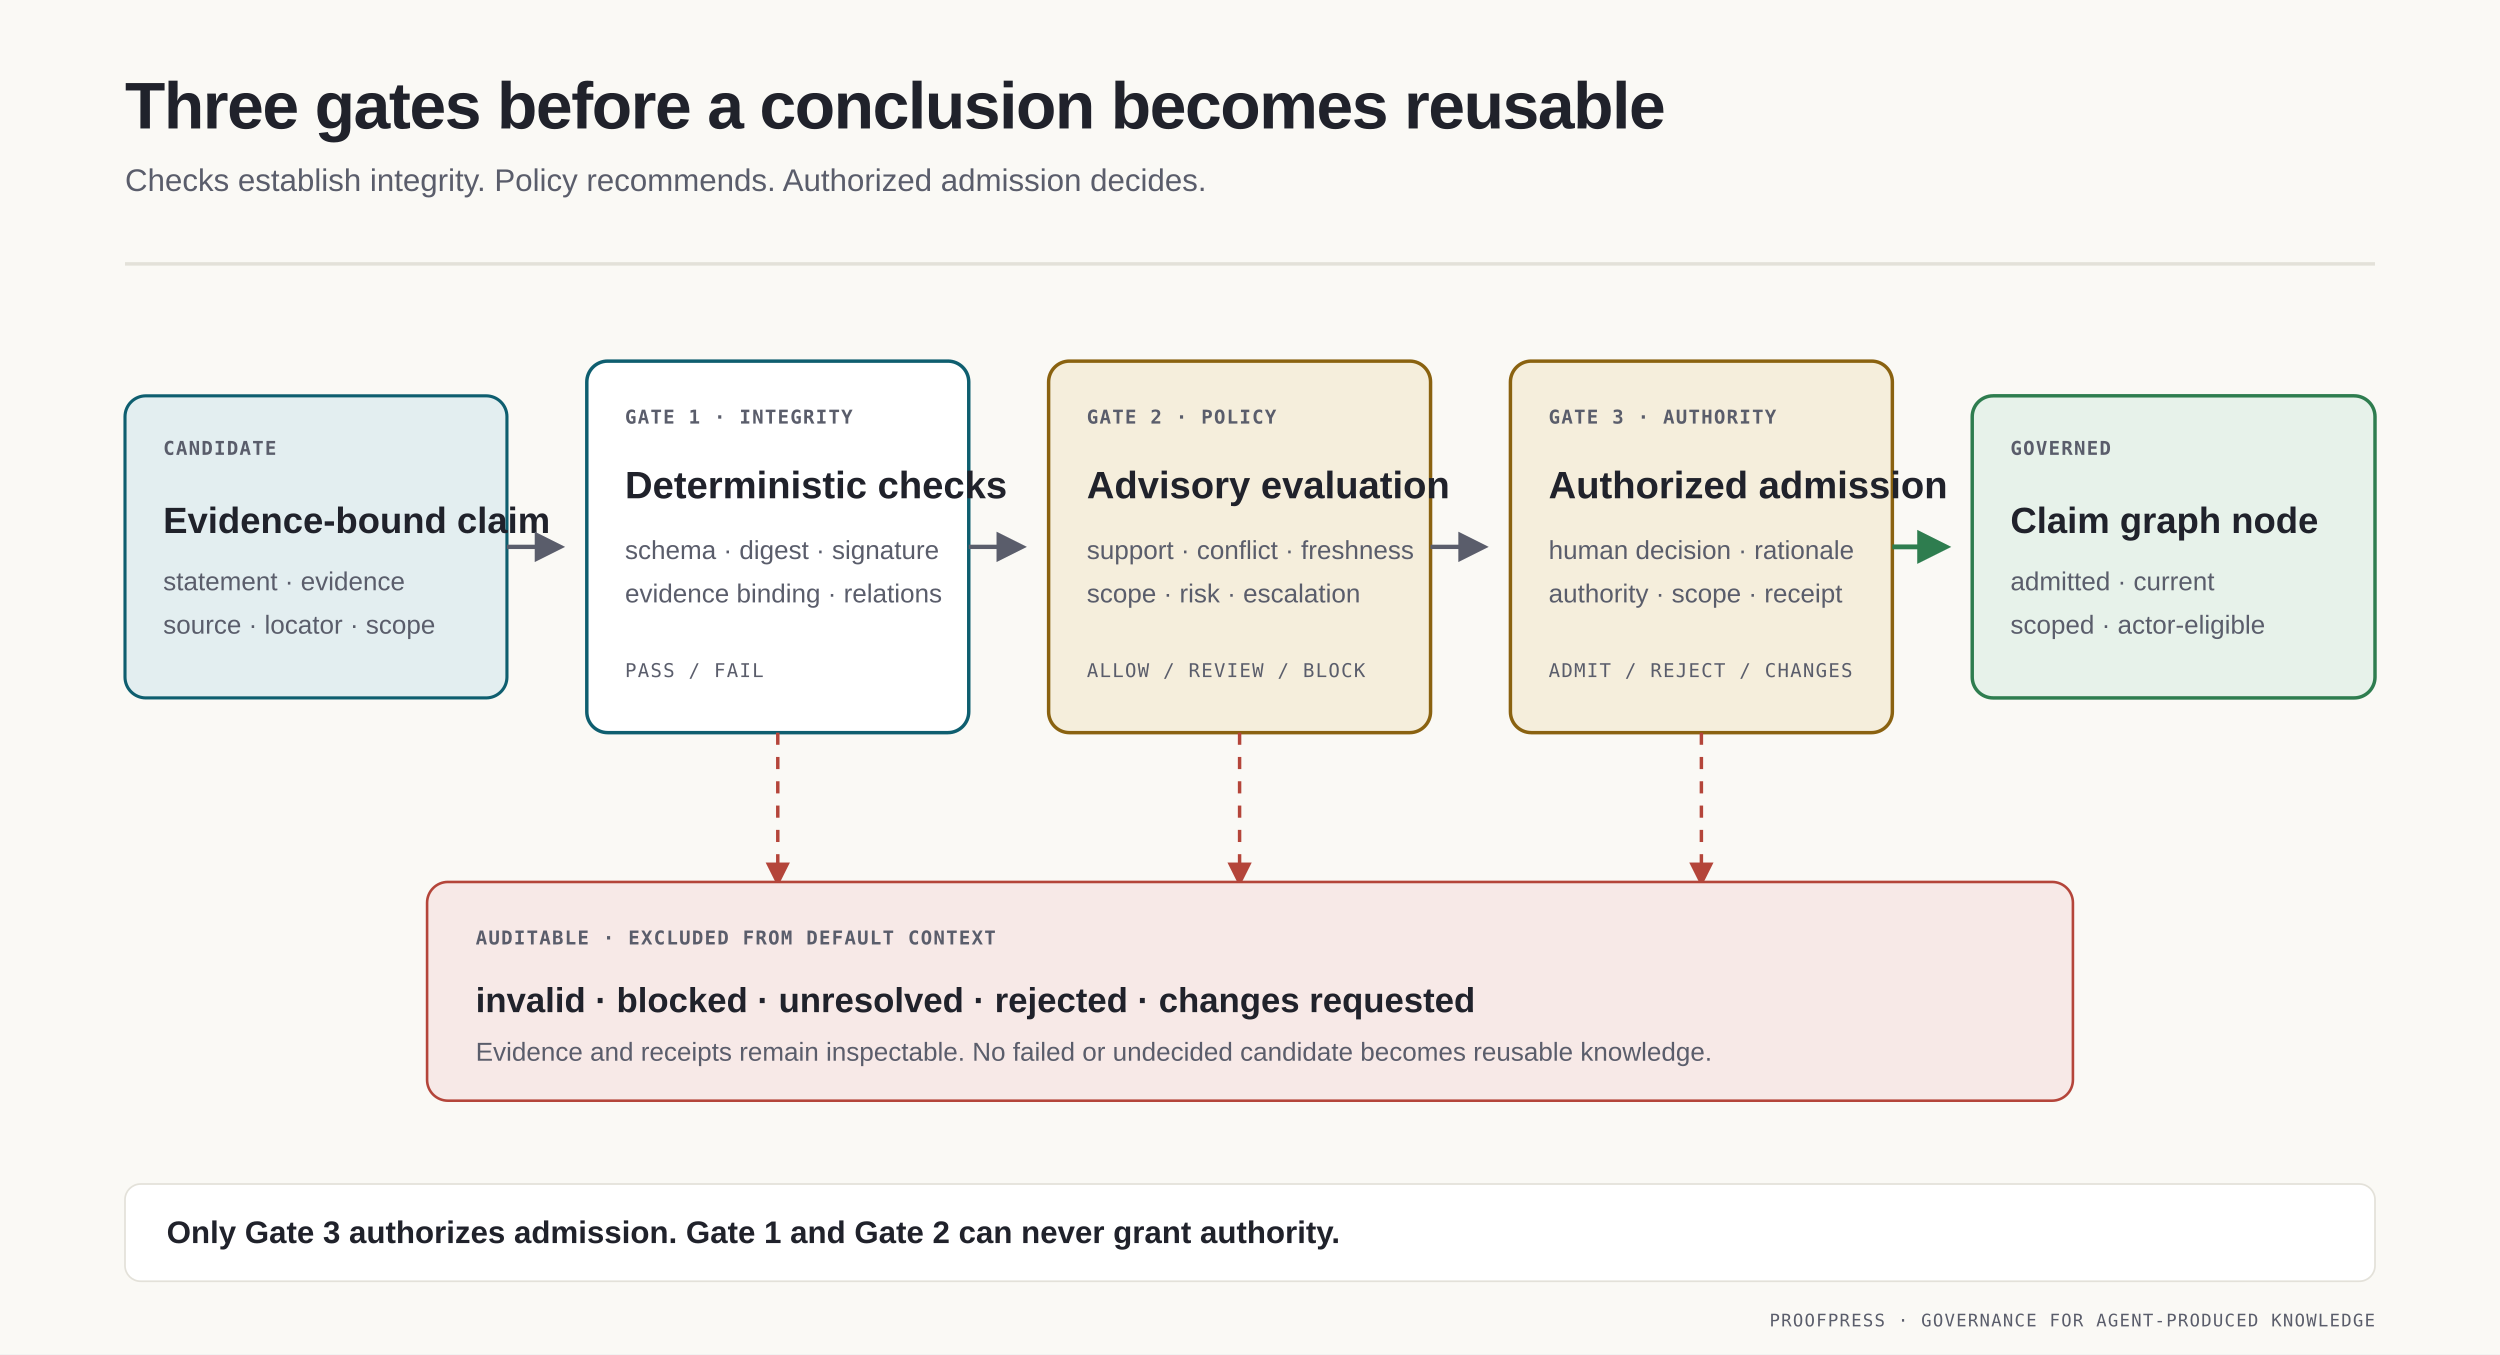
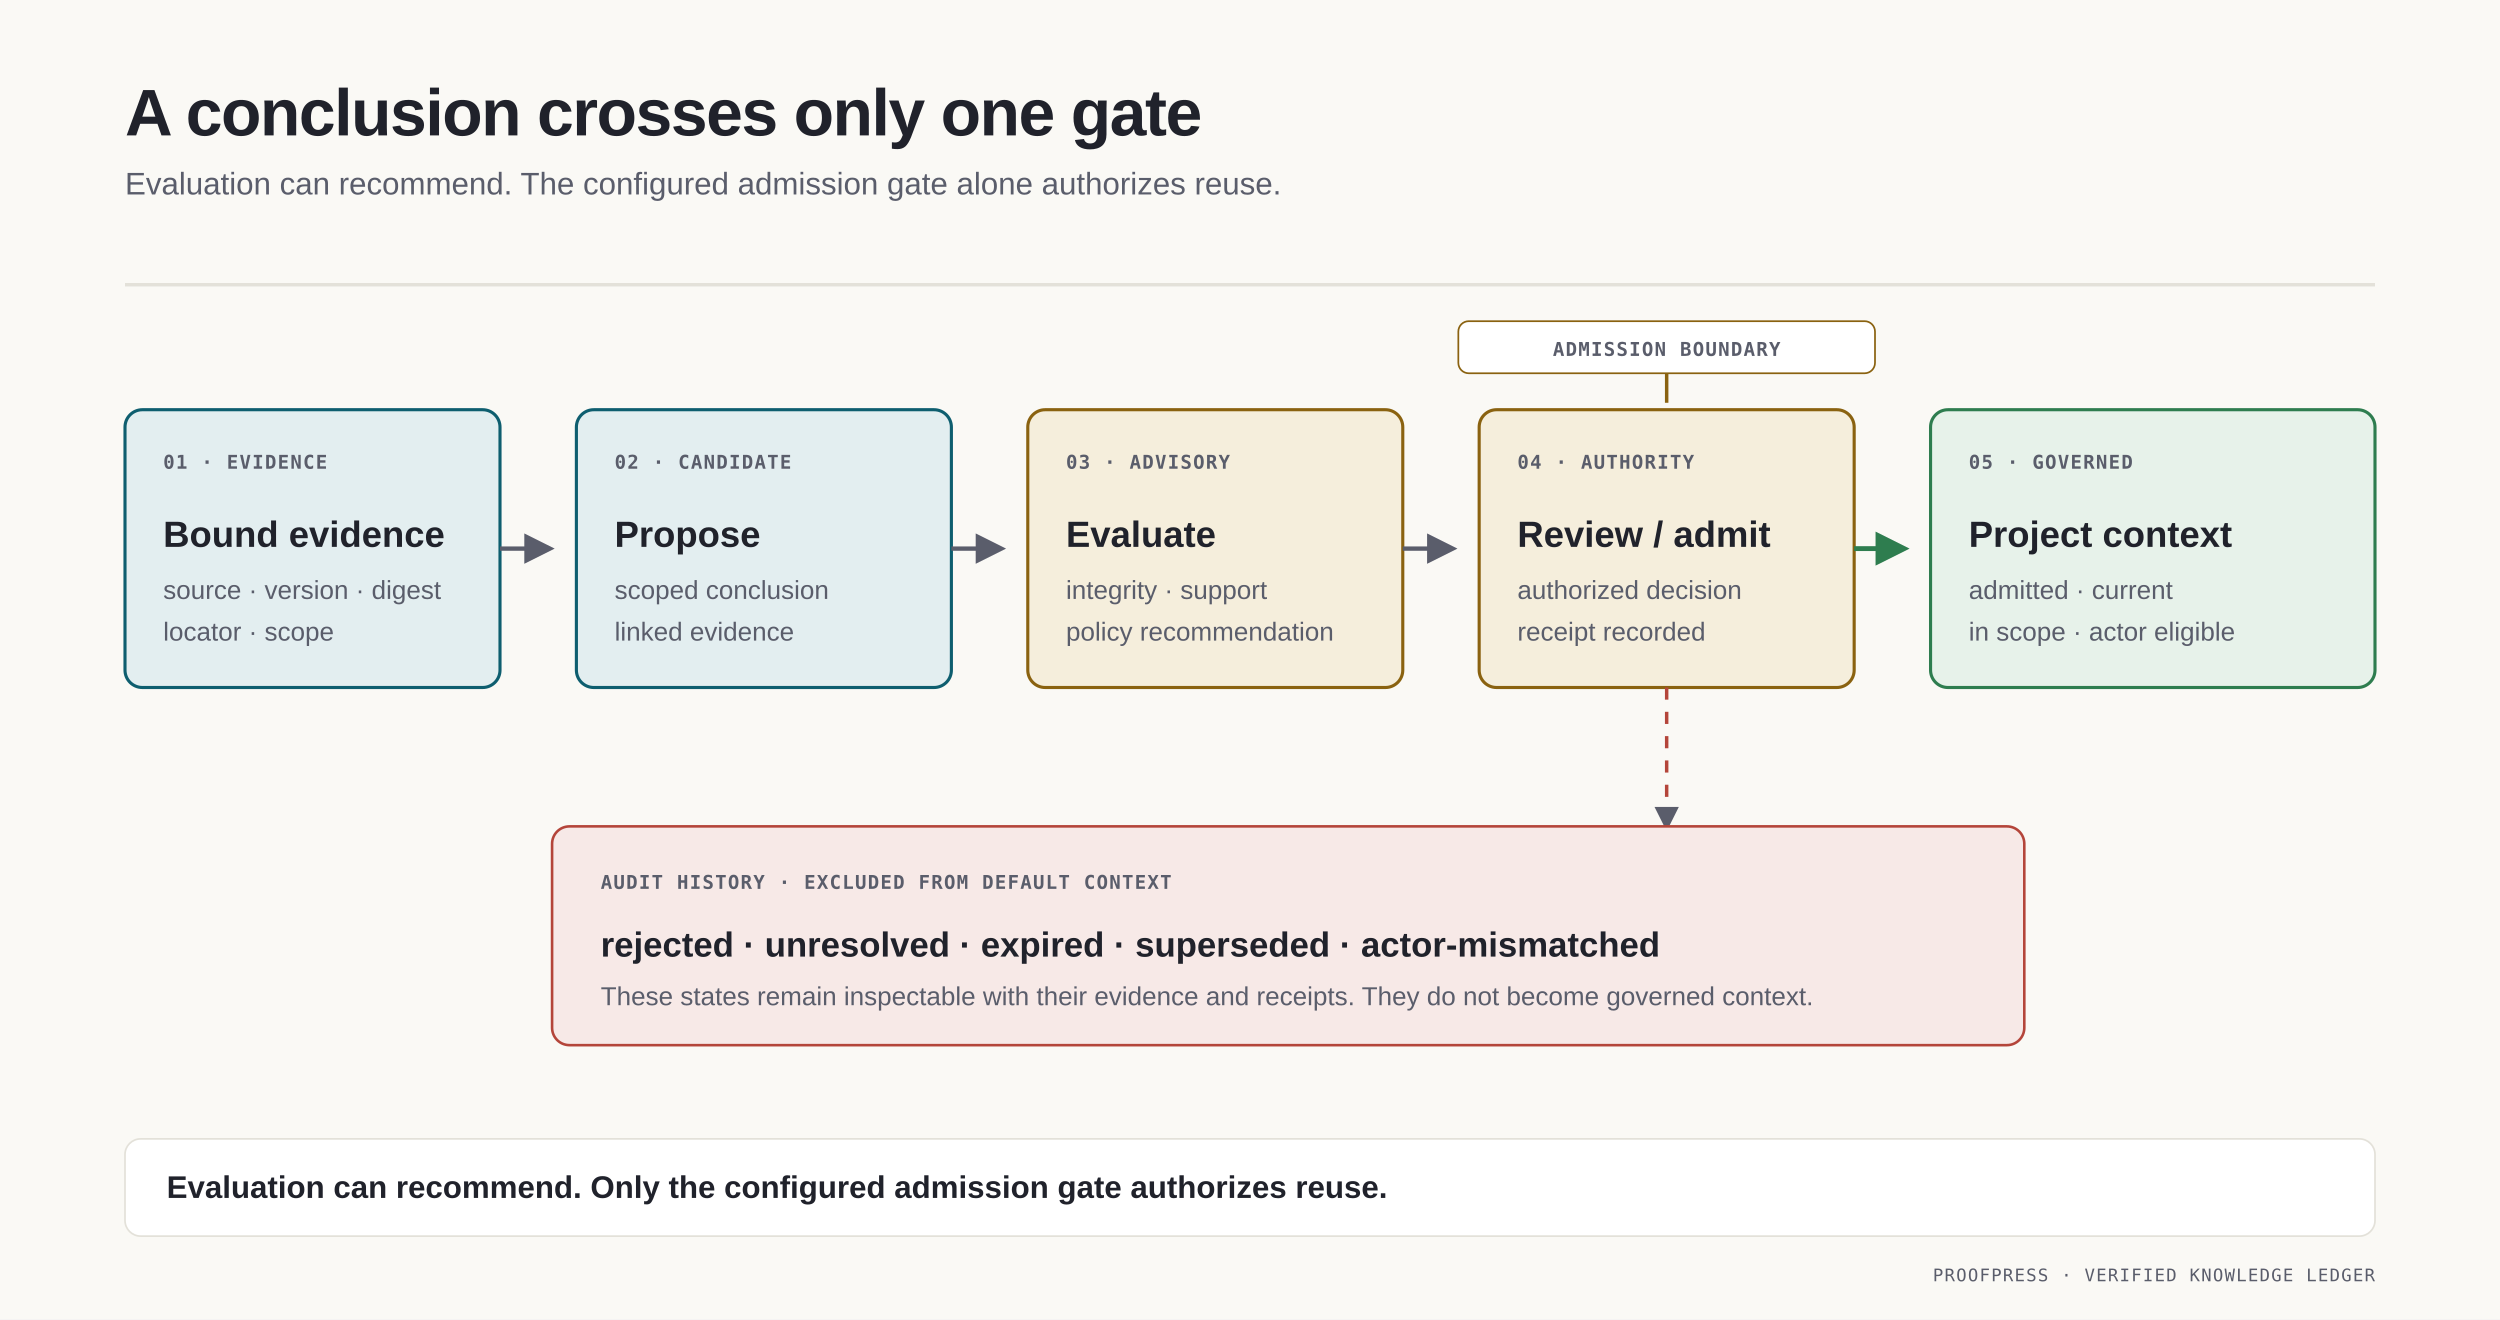
- <svg xmlns="http://www.w3.org/2000/svg" width="1440" height="780" viewBox="0 0 1440 780" role="img" aria-labelledby="title desc">
+ <svg xmlns="http://www.w3.org/2000/svg" width="1440" height="760" viewBox="0 0 1440 760" role="img" aria-labelledby="title desc">
  <defs>
    <style>.h{font-family:-apple-system,BlinkMacSystemFont,"Segoe UI",Arial,sans-serif;fill:#20222B}.s{font-family:-apple-system,BlinkMacSystemFont,"Segoe UI",Arial,sans-serif;fill:#5A5D6B}.m{font-family:ui-monospace,SFMono-Regular,Menlo,monospace;fill:#5A5D6B;letter-spacing:.7px}</style>
    <marker id="arrow" viewBox="0 0 10 10" refX="8" refY="5" markerWidth="7" markerHeight="7" orient="auto">
      <path d="M0 0L10 5L0 10Z" fill="#5A5D6B" />
    </marker>
    <marker id="green" viewBox="0 0 10 10" refX="8" refY="5" markerWidth="7" markerHeight="7" orient="auto">
      <path d="M0 0L10 5L0 10Z" fill="#2E7D4F" />
    </marker>
-     <marker id="red" viewBox="0 0 10 10" refX="8" refY="5" markerWidth="7" markerHeight="7" orient="auto">
-       <path d="M0 0L10 5L0 10Z" fill="#B4453A" />
-     </marker>
  </defs>
-   <rect width="1440" height="780" fill="#FAF9F5" />
-   <text class="h" x="72" y="74" font-size="38" font-weight="750" letter-spacing="-.8">Three gates before a conclusion becomes reusable</text>
-   <text class="s" x="72" y="110" font-size="18">Checks establish integrity. Policy recommends. Authorized admission decides.</text>
-   <line x1="72" y1="152" x2="1368" y2="152" stroke="#E3E1D9" stroke-width="2" />
-   <rect x="72" y="228" width="220" height="174" rx="12" fill="#E3EEF0" stroke="#0E5E6F" stroke-width="1.8" />
-   <text class="m" x="94" y="262" font-size="11" font-weight="700" fill="#0E5E6F">CANDIDATE</text>
-   <text class="h" x="94" y="307" font-size="21" font-weight="700">Evidence-bound claim</text>
-   <text class="s" x="94" y="340" font-size="15">statement · evidence</text>
-   <text class="s" x="94" y="365" font-size="15">source · locator · scope</text>
-   <rect x="338" y="208" width="220" height="214" rx="12" fill="#FFFFFF" stroke="#0E5E6F" stroke-width="2" />
-   <text class="m" x="360" y="244" font-size="11" font-weight="700" fill="#0E5E6F">GATE 1 · INTEGRITY</text>
-   <text class="h" x="360" y="287" font-size="22" font-weight="700">Deterministic checks</text>
-   <text class="s" x="360" y="322" font-size="15">schema · digest · signature</text>
-   <text class="s" x="360" y="347" font-size="15">evidence binding · relations</text>
-   <text class="m" x="360" y="390" font-size="11">PASS / FAIL</text>
-   <rect x="604" y="208" width="220" height="214" rx="12" fill="#F5EEDC" stroke="#8A6210" stroke-width="2" />
-   <text class="m" x="626" y="244" font-size="11" font-weight="700" fill="#8A6210">GATE 2 · POLICY</text>
-   <text class="h" x="626" y="287" font-size="22" font-weight="700">Advisory evaluation</text>
-   <text class="s" x="626" y="322" font-size="15">support · conflict · freshness</text>
-   <text class="s" x="626" y="347" font-size="15">scope · risk · escalation</text>
-   <text class="m" x="626" y="390" font-size="11">ALLOW / REVIEW / BLOCK</text>
-   <rect x="870" y="208" width="220" height="214" rx="12" fill="#F5EEDC" stroke="#8A6210" stroke-width="2" />
-   <text class="m" x="892" y="244" font-size="11" font-weight="700" fill="#8A6210">GATE 3 · AUTHORITY</text>
-   <text class="h" x="892" y="287" font-size="22" font-weight="700">Authorized admission</text>
-   <text class="s" x="892" y="322" font-size="15">human decision · rationale</text>
-   <text class="s" x="892" y="347" font-size="15">authority · scope · receipt</text>
-   <text class="m" x="892" y="390" font-size="11">ADMIT / REJECT / CHANGES</text>
-   <rect x="1136" y="228" width="232" height="174" rx="12" fill="#E7F2EA" stroke="#2E7D4F" stroke-width="2" />
-   <text class="m" x="1158" y="262" font-size="11" font-weight="700" fill="#2E7D4F">GOVERNED</text>
-   <text class="h" x="1158" y="307" font-size="21" font-weight="700">Claim graph node</text>
-   <text class="s" x="1158" y="340" font-size="15">admitted · current</text>
-   <text class="s" x="1158" y="365" font-size="15">scoped · actor-eligible</text>
-   <path d="M292 315H322" fill="none" stroke="#5A5D6B" stroke-width="2.5" marker-end="url(#arrow)" />
-   <path d="M558 315H588" fill="none" stroke="#5A5D6B" stroke-width="2.5" marker-end="url(#arrow)" />
-   <path d="M824 315H854" fill="none" stroke="#5A5D6B" stroke-width="2.5" marker-end="url(#arrow)" />
-   <path d="M1090 315H1120" fill="none" stroke="#2E7D4F" stroke-width="2.8" marker-end="url(#green)" />
-   <path d="M448 422V508" fill="none" stroke="#B4453A" stroke-width="2" stroke-dasharray="7 7" marker-end="url(#red)" />
-   <path d="M714 422V508" fill="none" stroke="#B4453A" stroke-width="2" stroke-dasharray="7 7" marker-end="url(#red)" />
-   <path d="M980 422V508" fill="none" stroke="#B4453A" stroke-width="2" stroke-dasharray="7 7" marker-end="url(#red)" />
-   <rect x="246" y="508" width="948" height="126" rx="12" fill="#F7E9E7" stroke="#B4453A" stroke-width="1.5" />
-   <text class="m" x="274" y="544" font-size="11" font-weight="700" fill="#B4453A">AUDITABLE · EXCLUDED FROM DEFAULT CONTEXT</text>
-   <text class="h" x="274" y="583" font-size="20" font-weight="700">invalid · blocked · unresolved · rejected · changes requested</text>
-   <text class="s" x="274" y="611" font-size="15">Evidence and receipts remain inspectable. No failed or undecided candidate becomes reusable knowledge.</text>
-   <rect x="72" y="682" width="1296" height="56" rx="9" fill="#FFFFFF" stroke="#E3E1D9" />
-   <text class="h" x="96" y="716" font-size="18" font-weight="700">Only Gate 3 authorizes admission. Gate 1 and Gate 2 can never grant authority.</text>
-   <text class="m" x="1368" y="764" text-anchor="end" font-size="10">PROOFPRESS · GOVERNANCE FOR AGENT-PRODUCED KNOWLEDGE</text>
+   <rect width="1440" height="760" fill="#FAF9F5" />
+   <text class="h" x="72" y="78" font-size="38" font-weight="750" letter-spacing="-.8">A conclusion crosses only one gate</text>
+   <text class="s" x="72" y="112" font-size="18">Evaluation can recommend. The configured admission gate alone authorizes reuse.</text>
+   <line x1="72" y1="164" x2="1368" y2="164" stroke="#E3E1D9" stroke-width="2" />
+   <g>
+     <rect x="72" y="236" width="216" height="160" rx="10" fill="#E3EEF0" stroke="#0E5E6F" stroke-width="1.8" />
+     <text class="m" x="94" y="270" font-size="11" font-weight="700" fill="#0E5E6F">01 · EVIDENCE</text>
+     <text class="h" x="94" y="315" font-size="21" font-weight="700">Bound evidence</text>
+     <text class="s" x="94" y="345" font-size="15">source · version · digest</text>
+     <text class="s" x="94" y="369" font-size="15">locator · scope</text>
+     <rect x="332" y="236" width="216" height="160" rx="10" fill="#E3EEF0" stroke="#0E5E6F" stroke-width="1.8" />
+     <text class="m" x="354" y="270" font-size="11" font-weight="700" fill="#0E5E6F">02 · CANDIDATE</text>
+     <text class="h" x="354" y="315" font-size="21" font-weight="700">Propose</text>
+     <text class="s" x="354" y="345" font-size="15">scoped conclusion</text>
+     <text class="s" x="354" y="369" font-size="15">linked evidence</text>
+     <rect x="592" y="236" width="216" height="160" rx="10" fill="#F5EEDC" stroke="#8A6210" stroke-width="1.8" />
+     <text class="m" x="614" y="270" font-size="11" font-weight="700" fill="#8A6210">03 · ADVISORY</text>
+     <text class="h" x="614" y="315" font-size="21" font-weight="700">Evaluate</text>
+     <text class="s" x="614" y="345" font-size="15">integrity · support</text>
+     <text class="s" x="614" y="369" font-size="15">policy recommendation</text>
+     <rect x="852" y="236" width="216" height="160" rx="10" fill="#F5EEDC" stroke="#8A6210" stroke-width="1.8" />
+     <text class="m" x="874" y="270" font-size="11" font-weight="700" fill="#8A6210">04 · AUTHORITY</text>
+     <text class="h" x="874" y="315" font-size="21" font-weight="700">Review / admit</text>
+     <text class="s" x="874" y="345" font-size="15">authorized decision</text>
+     <text class="s" x="874" y="369" font-size="15">receipt recorded</text>
+     <rect x="1112" y="236" width="256" height="160" rx="10" fill="#E7F2EA" stroke="#2E7D4F" stroke-width="1.8" />
+     <text class="m" x="1134" y="270" font-size="11" font-weight="700" fill="#2E7D4F">05 · GOVERNED</text>
+     <text class="h" x="1134" y="315" font-size="21" font-weight="700">Project context</text>
+     <text class="s" x="1134" y="345" font-size="15">admitted · current</text>
+     <text class="s" x="1134" y="369" font-size="15">in scope · actor eligible</text>
+   </g>
+   <path d="M288 316H316" fill="none" stroke="#5A5D6B" stroke-width="2.5" marker-end="url(#arrow)" />
+   <path d="M548 316H576" fill="none" stroke="#5A5D6B" stroke-width="2.5" marker-end="url(#arrow)" />
+   <path d="M808 316H836" fill="none" stroke="#5A5D6B" stroke-width="2.5" marker-end="url(#arrow)" />
+   <path d="M1068 316H1096" fill="none" stroke="#2E7D4F" stroke-width="2.8" marker-end="url(#green)" />
+   <rect x="840" y="185" width="240" height="30" rx="6" fill="#FFFFFF" stroke="#8A6210" />
+   <text class="m" x="960" y="205" text-anchor="middle" font-size="11" font-weight="700" fill="#8A6210">ADMISSION BOUNDARY</text>
+   <path d="M960 215V232" fill="none" stroke="#8A6210" stroke-width="2" />
+   <path d="M960 396V476" fill="none" stroke="#B4453A" stroke-width="2" stroke-dasharray="7 7" marker-end="url(#arrow)" />
+   <rect x="318" y="476" width="848" height="126" rx="10" fill="#F7E9E7" stroke="#B4453A" stroke-width="1.5" />
+   <text class="m" x="346" y="512" font-size="11" font-weight="700" fill="#B4453A">AUDIT HISTORY · EXCLUDED FROM DEFAULT CONTEXT</text>
+   <text class="h" x="346" y="551" font-size="20" font-weight="700">rejected · unresolved · expired · superseded · actor-mismatched</text>
+   <text class="s" x="346" y="579" font-size="15">These states remain inspectable with their evidence and receipts. They do not become governed context.</text>
+   <rect x="72" y="656" width="1296" height="56" rx="9" fill="#FFFFFF" stroke="#E3E1D9" />
+   <text class="h" x="96" y="690" font-size="18" font-weight="700">Evaluation can recommend. Only the configured admission gate authorizes reuse.</text>
+   <text class="m" x="1368" y="738" text-anchor="end" font-size="10">PROOFPRESS · VERIFIED KNOWLEDGE LEDGER</text>
</svg>
